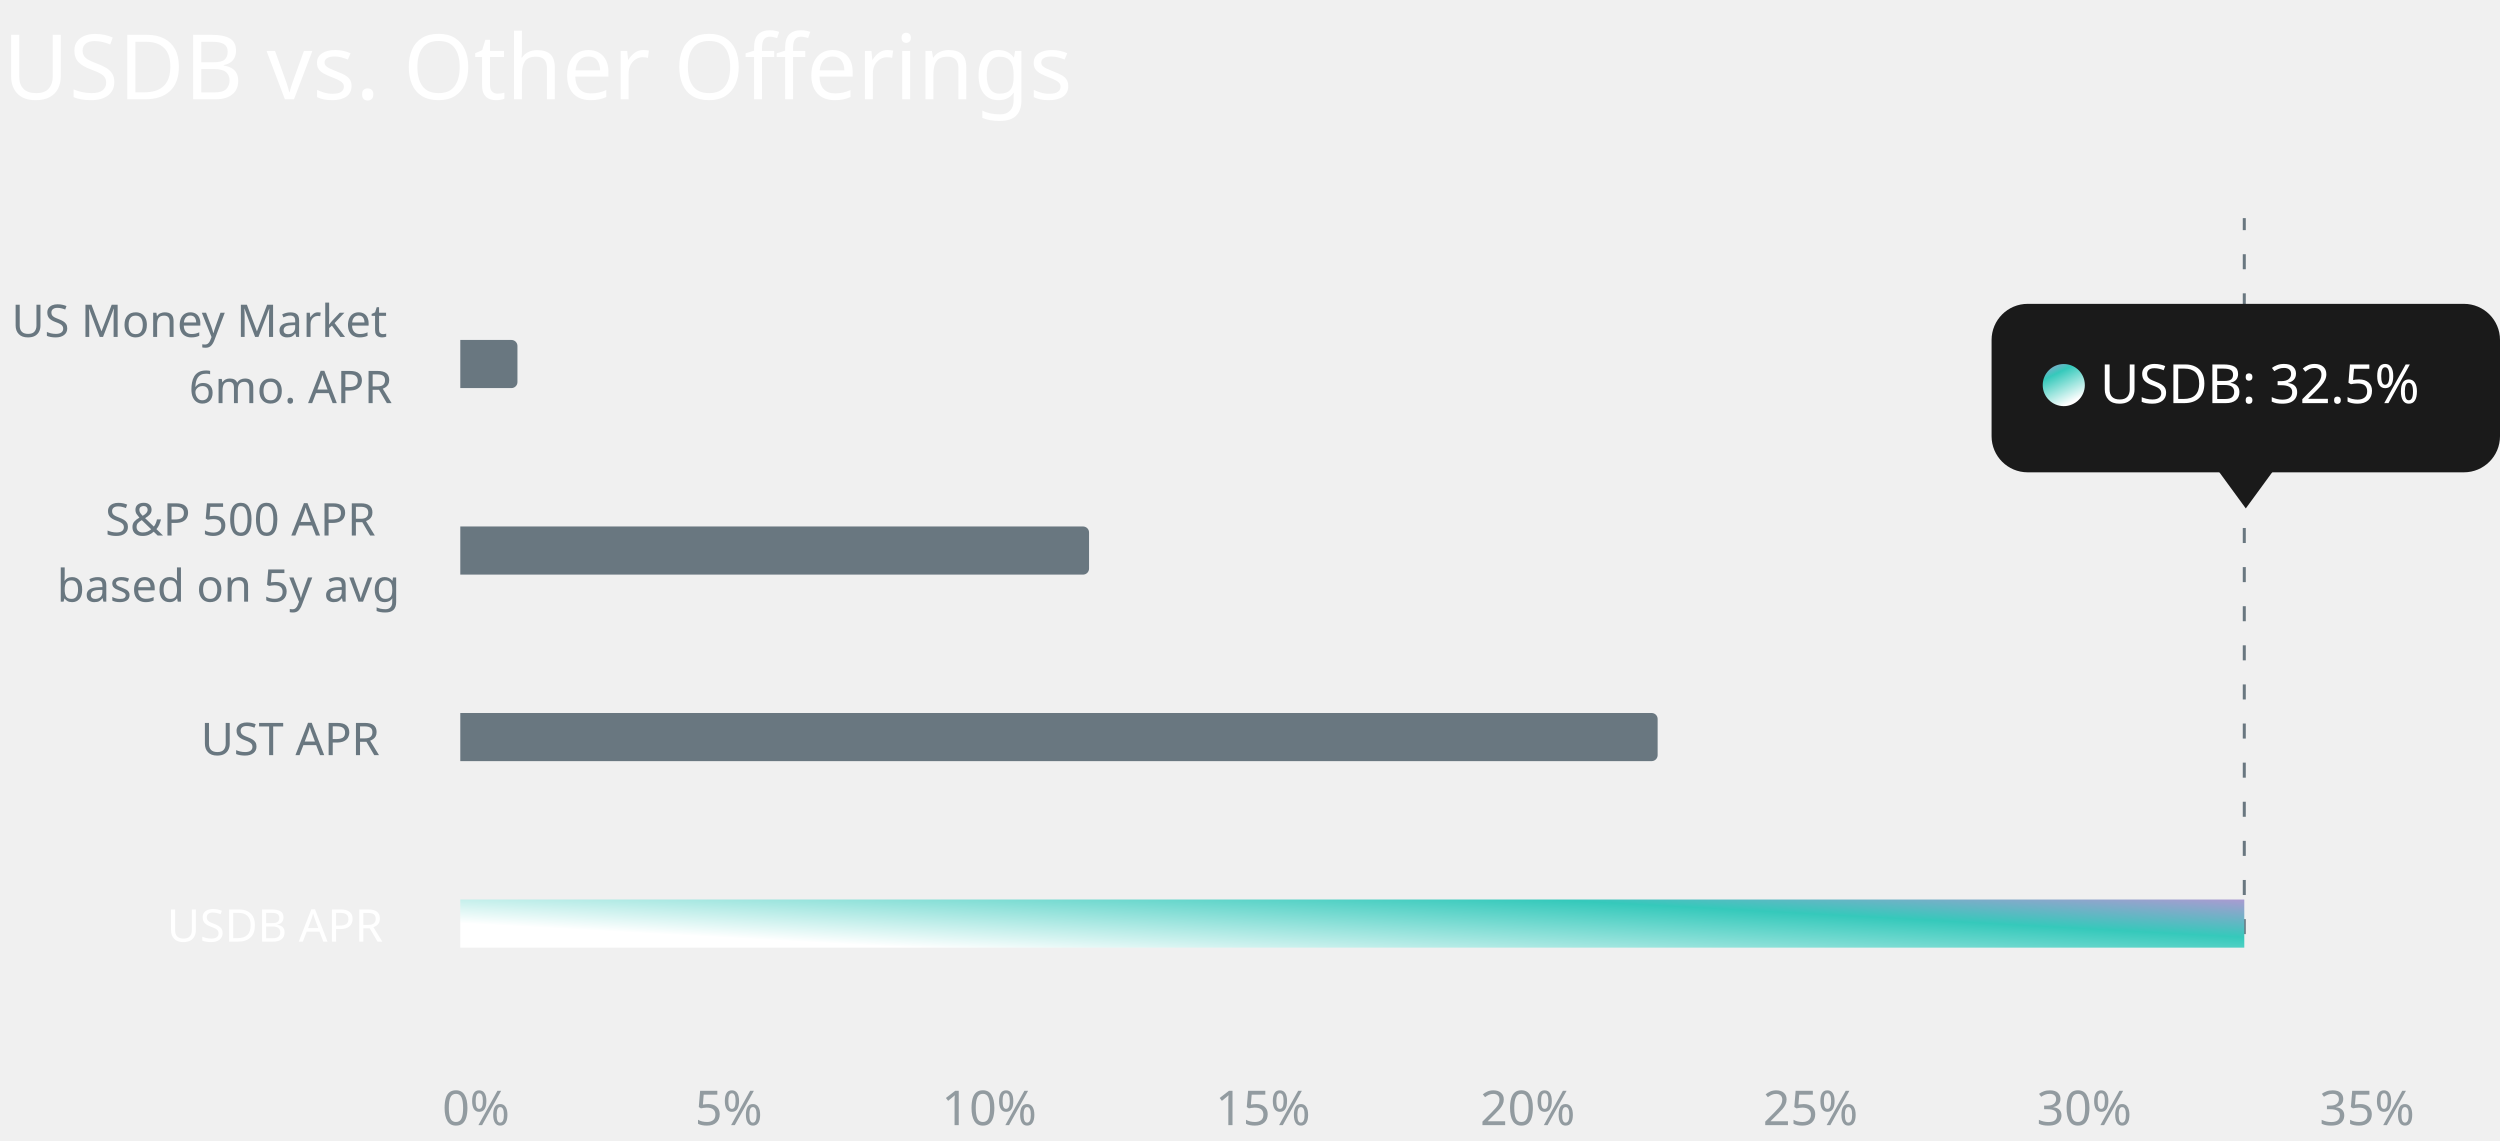
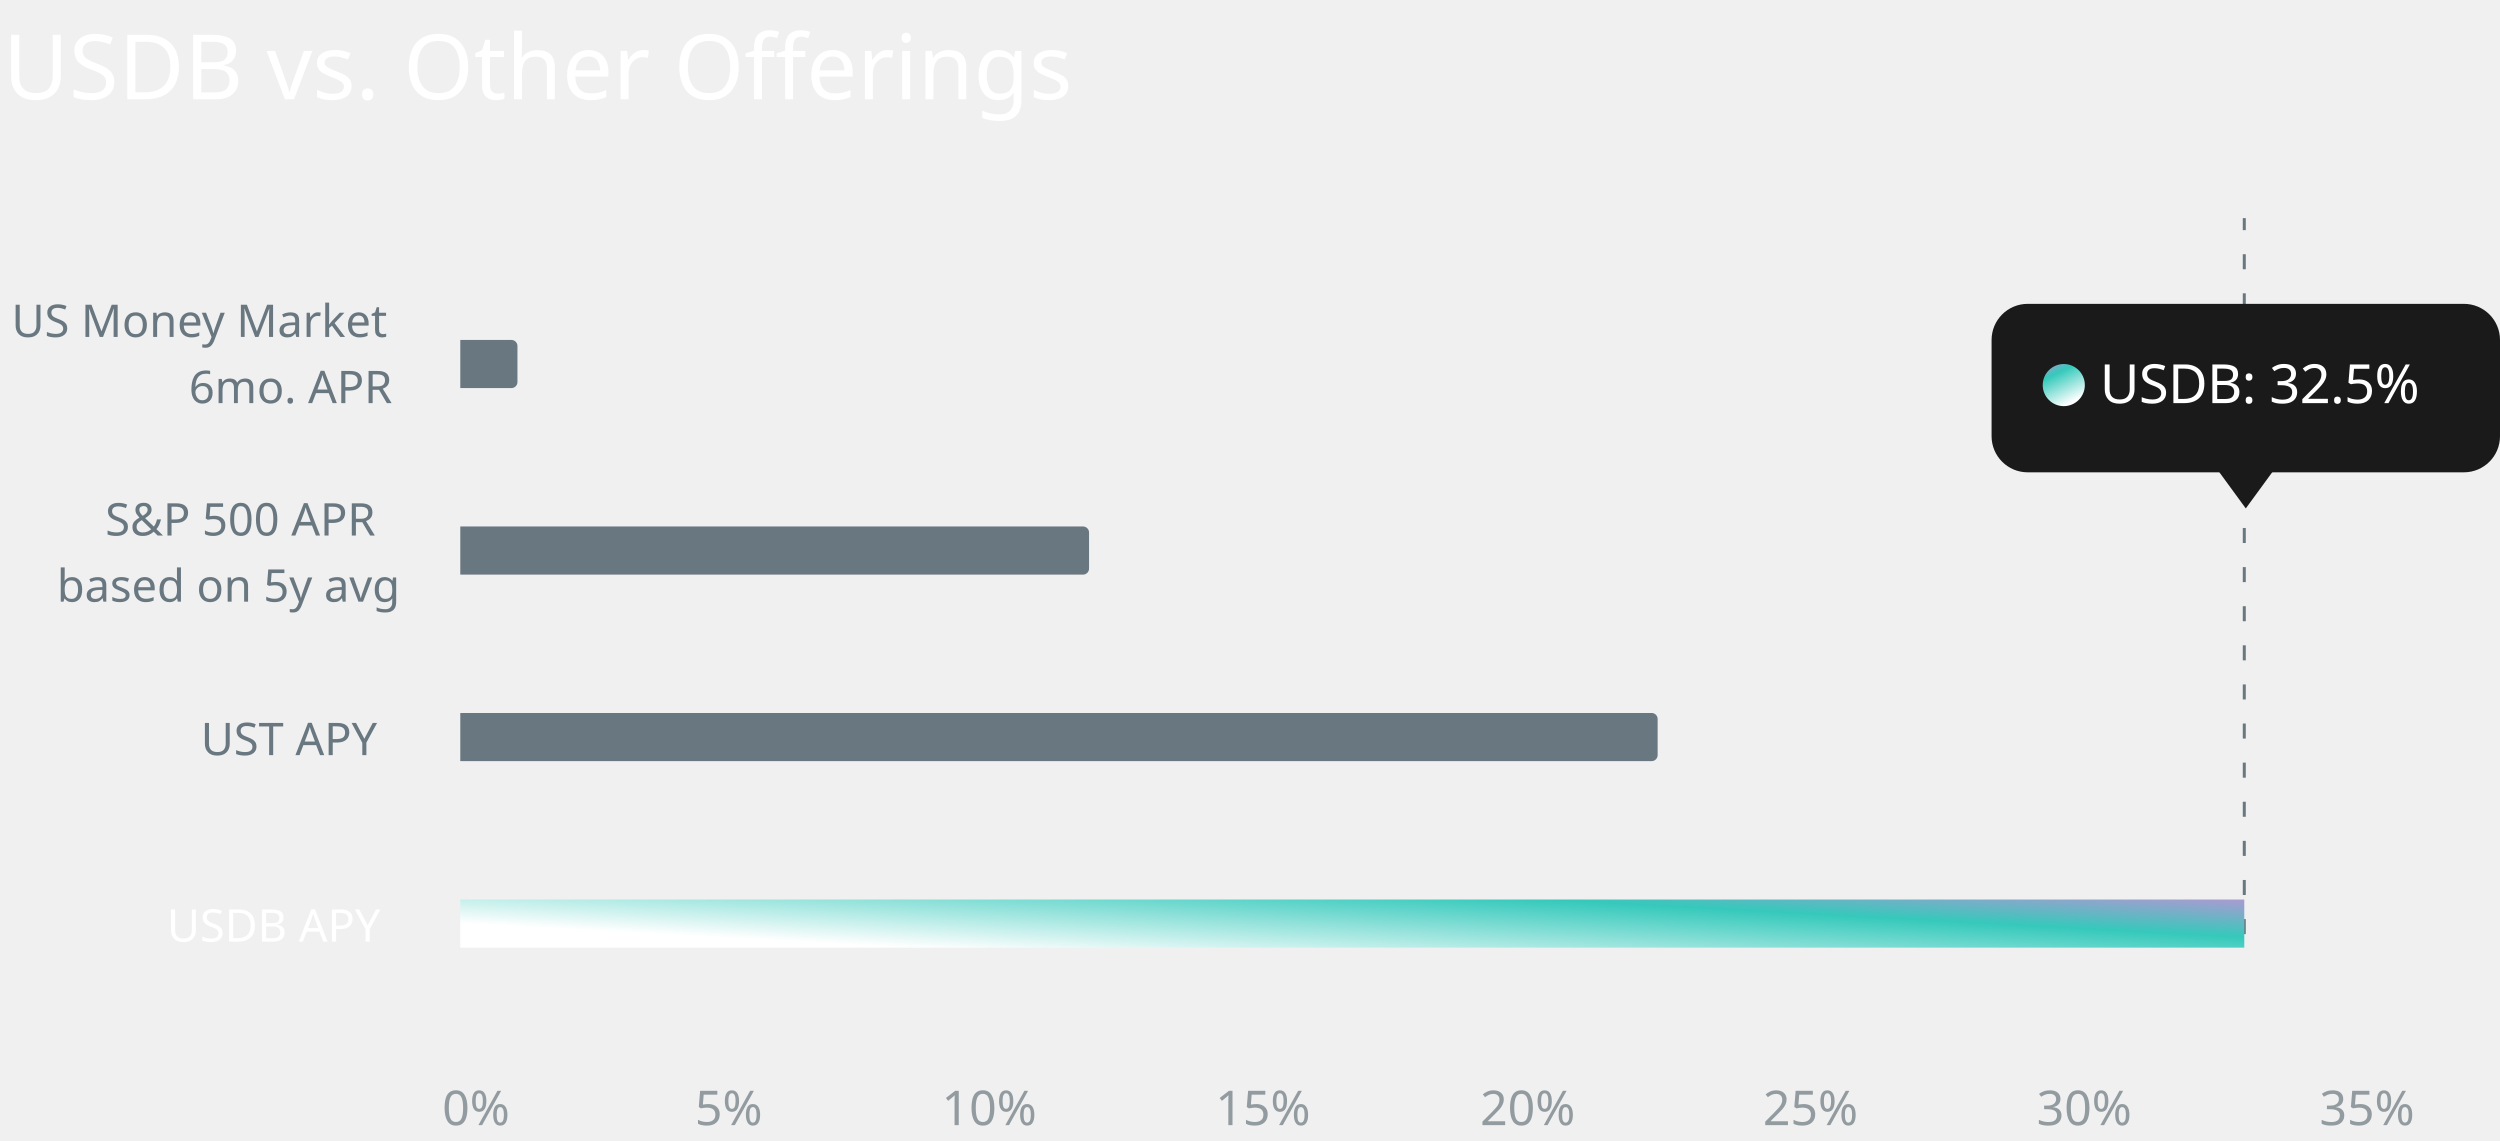
<svg xmlns="http://www.w3.org/2000/svg" width="831" height="379" viewBox="0 0 831 379">
  <defs>
    <linearGradient id="linear-gradient" x1="0.5" y1="1" x2="0" gradientUnits="objectBoundingBox">
      <stop offset="0" stop-color="#fff" />
      <stop offset="0.689" stop-color="#35c9bb" />
      <stop offset="1" stop-color="#a99bd1" />
    </linearGradient>
  </defs>
  <g id="Group_12243" data-name="Group 12243" transform="translate(-915 -1829)">
    <g id="Group_12241" data-name="Group 12241" transform="translate(7 21)">
      <line id="Line_302" data-name="Line 302" y1="238" transform="translate(1654 1880.5)" fill="none" stroke="#697780" stroke-width="1" stroke-dasharray="5 8" />
      <rect id="Rectangle_561" data-name="Rectangle 561" width="169" height="56" rx="12" transform="translate(1570 1909)" fill="#1a1a1a" />
      <path id="Polygon_1" data-name="Polygon 1" d="M9.5,0,19,13H0Z" transform="translate(1664 1977) rotate(180)" fill="#1a1a1a" />
      <g id="Group_11541" data-name="Group 11541" transform="translate(1601.342 1922.228)">
        <circle id="Ellipse_326" data-name="Ellipse 326" cx="7" cy="7" r="7" transform="translate(-14.341 6.773)" fill="url(#linear-gradient)" />
        <text id="USDB:_32.5_" data-name="USDB: 32.5%" transform="translate(4.658 19.773)" fill="#fff" stroke="rgba(0,0,0,0)" stroke-width="1" font-size="18" font-family="SegoeUI, Segoe UI" letter-spacing="-0.01em">
          <tspan x="0" y="0">USDB: 32.5%</tspan>
        </text>
      </g>
    </g>
    <g id="Group_12242" data-name="Group 12242" transform="translate(7 21)">
      <text id="usdb_vs_other_offerings" data-name="USDB vs. Other Offerings" transform="translate(909 1841)" fill="#fff" stroke="rgba(0,0,0,0)" stroke-width="1" font-size="30" font-family="SegoeUI, Segoe UI">
        <tspan x="0" y="0">USDB vs. Other Offerings</tspan>
      </text>
      <g id="Group_11538" data-name="Group 11538" transform="translate(442 1313)">
        <text id="_0_" data-name="0%" transform="translate(613 869)" fill="#929ba0" stroke="rgba(0,0,0,0)" stroke-width="1" font-size="16" font-family="SegoeUI, Segoe UI">
          <tspan x="0" y="0">0%</tspan>
        </text>
        <text id="_15_" data-name="15%" transform="translate(870 869)" fill="#929ba0" stroke="rgba(0,0,0,0)" stroke-width="1" font-size="16" font-family="SegoeUI, Segoe UI">
          <tspan x="0" y="0">15%</tspan>
        </text>
        <text id="_20_" data-name="20%" transform="translate(958 869)" fill="#929ba0" stroke="rgba(0,0,0,0)" stroke-width="1" font-size="16" font-family="SegoeUI, Segoe UI">
          <tspan x="0" y="0">20%</tspan>
        </text>
        <text id="_25_" data-name="25%" transform="translate(1052 869)" fill="#929ba0" stroke="rgba(0,0,0,0)" stroke-width="1" font-size="16" font-family="SegoeUI, Segoe UI">
          <tspan x="0" y="0">25%</tspan>
        </text>
        <text id="_30_" data-name="30%" transform="translate(1143 869)" fill="#929ba0" stroke="rgba(0,0,0,0)" stroke-width="1" font-size="16" font-family="SegoeUI, Segoe UI">
          <tspan x="0" y="0">30%</tspan>
        </text>
        <text id="_5_" data-name="5%" transform="translate(697 869)" fill="#929ba0" stroke="rgba(0,0,0,0)" stroke-width="1" font-size="16" font-family="SegoeUI, Segoe UI">
          <tspan x="0" y="0">5%</tspan>
        </text>
        <text id="_10_" data-name="10%" transform="translate(779 869)" fill="#929ba0" stroke="rgba(0,0,0,0)" stroke-width="1" font-size="16" font-family="SegoeUI, Segoe UI">
          <tspan x="0" y="0">10%</tspan>
        </text>
        <text id="_35_" data-name="35%" transform="translate(1237 869)" fill="#929ba0" stroke="rgba(0,0,0,0)" stroke-width="1" font-size="16" font-family="SegoeUI, Segoe UI">
          <tspan x="0" y="0">35%</tspan>
        </text>
      </g>
      <g id="Group_12240" data-name="Group 12240">
-         <text id="USDB_APR" data-name="USDB APR" transform="translate(1075 2121)" fill="#fff" stroke="rgba(0,0,0,0)" stroke-width="1" font-size="15" font-family="SegoeUI, Segoe UI">
-           <tspan x="-111.497" y="0">USDB APR</tspan>
+         <text id="USDB_APY" data-name="USDB APY" transform="translate(1075 2121)" fill="#fff" stroke="rgba(0,0,0,0)" stroke-width="1" font-size="15" font-family="SegoeUI, Segoe UI">
+           <tspan x="-111.497" y="0">USDB APY</tspan>
        </text>
        <g id="Group_12239" data-name="Group 12239">
          <g id="Group_11540" data-name="Group 11540" transform="translate(1654 2107) rotate(90)">
            <rect id="Rectangle_478" data-name="Rectangle 478" width="16" height="593" fill="url(#linear-gradient)" />
          </g>
          <g id="Group_11665" data-name="Group 11665" transform="translate(1459.643 2045) rotate(90)">
            <path id="Rectangle_478-2" data-name="Rectangle 478" d="M2,0H14a2,2,0,0,1,2,2V398a0,0,0,0,1,0,0H0a0,0,0,0,1,0,0V2A2,2,0,0,1,2,0Z" transform="translate(0 0.643)" fill="#697780" />
          </g>
          <g id="Group_11666" data-name="Group 11666" transform="translate(1080.557 1921) rotate(90)">
            <path id="Rectangle_478-3" data-name="Rectangle 478" d="M2,0H14a2,2,0,0,1,2,2V19a0,0,0,0,1,0,0H0a0,0,0,0,1,0,0V2A2,2,0,0,1,2,0Z" transform="translate(0 0.557)" fill="#697780" />
          </g>
          <g id="Group_11667" data-name="Group 11667" transform="translate(1225.32 1983) rotate(90)">
            <path id="Rectangle_478-4" data-name="Rectangle 478" d="M2,0H14a2,2,0,0,1,2,2V209a0,0,0,0,1,0,0H0a0,0,0,0,1,0,0V2A2,2,0,0,1,2,0Z" transform="translate(0 -44.68)" fill="#697780" />
          </g>
        </g>
-         <text id="UST_APR" data-name="UST APR" transform="translate(1075 2059)" fill="#697780" stroke="rgba(0,0,0,0)" stroke-width="1" font-size="15" font-family="SegoeUI, Segoe UI">
-           <tspan x="-100.239" y="0">UST APR</tspan>
+         <text id="UST_APY" data-name="UST APY" transform="translate(1075 2059)" fill="#697780" stroke="rgba(0,0,0,0)" stroke-width="1" font-size="15" font-family="SegoeUI, Segoe UI">
+           <tspan x="-100.239" y="0">UST APY</tspan>
        </text>
        <text id="S_P_500_APR_based_on_5y_avg" data-name="S&amp;P 500 APR  based on 5y avg" transform="translate(1035 1986)" fill="#697780" stroke="rgba(0,0,0,0)" stroke-width="1" font-size="15" font-family="SegoeUI, Segoe UI">
          <tspan x="-92.007" y="0">S&amp;P 500 APR </tspan>
          <tspan x="-108.091" y="22">based on 5y avg</tspan>
        </text>
        <text id="US_Money_Market_6mo._APR" data-name="US Money Market  6mo. APR" transform="translate(1035 1920)" fill="#697780" stroke="rgba(0,0,0,0)" stroke-width="1" font-size="15" font-family="SegoeUI, Segoe UI">
          <tspan x="-123.149" y="0">US Money Market </tspan>
          <tspan x="-64.204" y="22">6mo. APR</tspan>
        </text>
      </g>
    </g>
  </g>
</svg>
